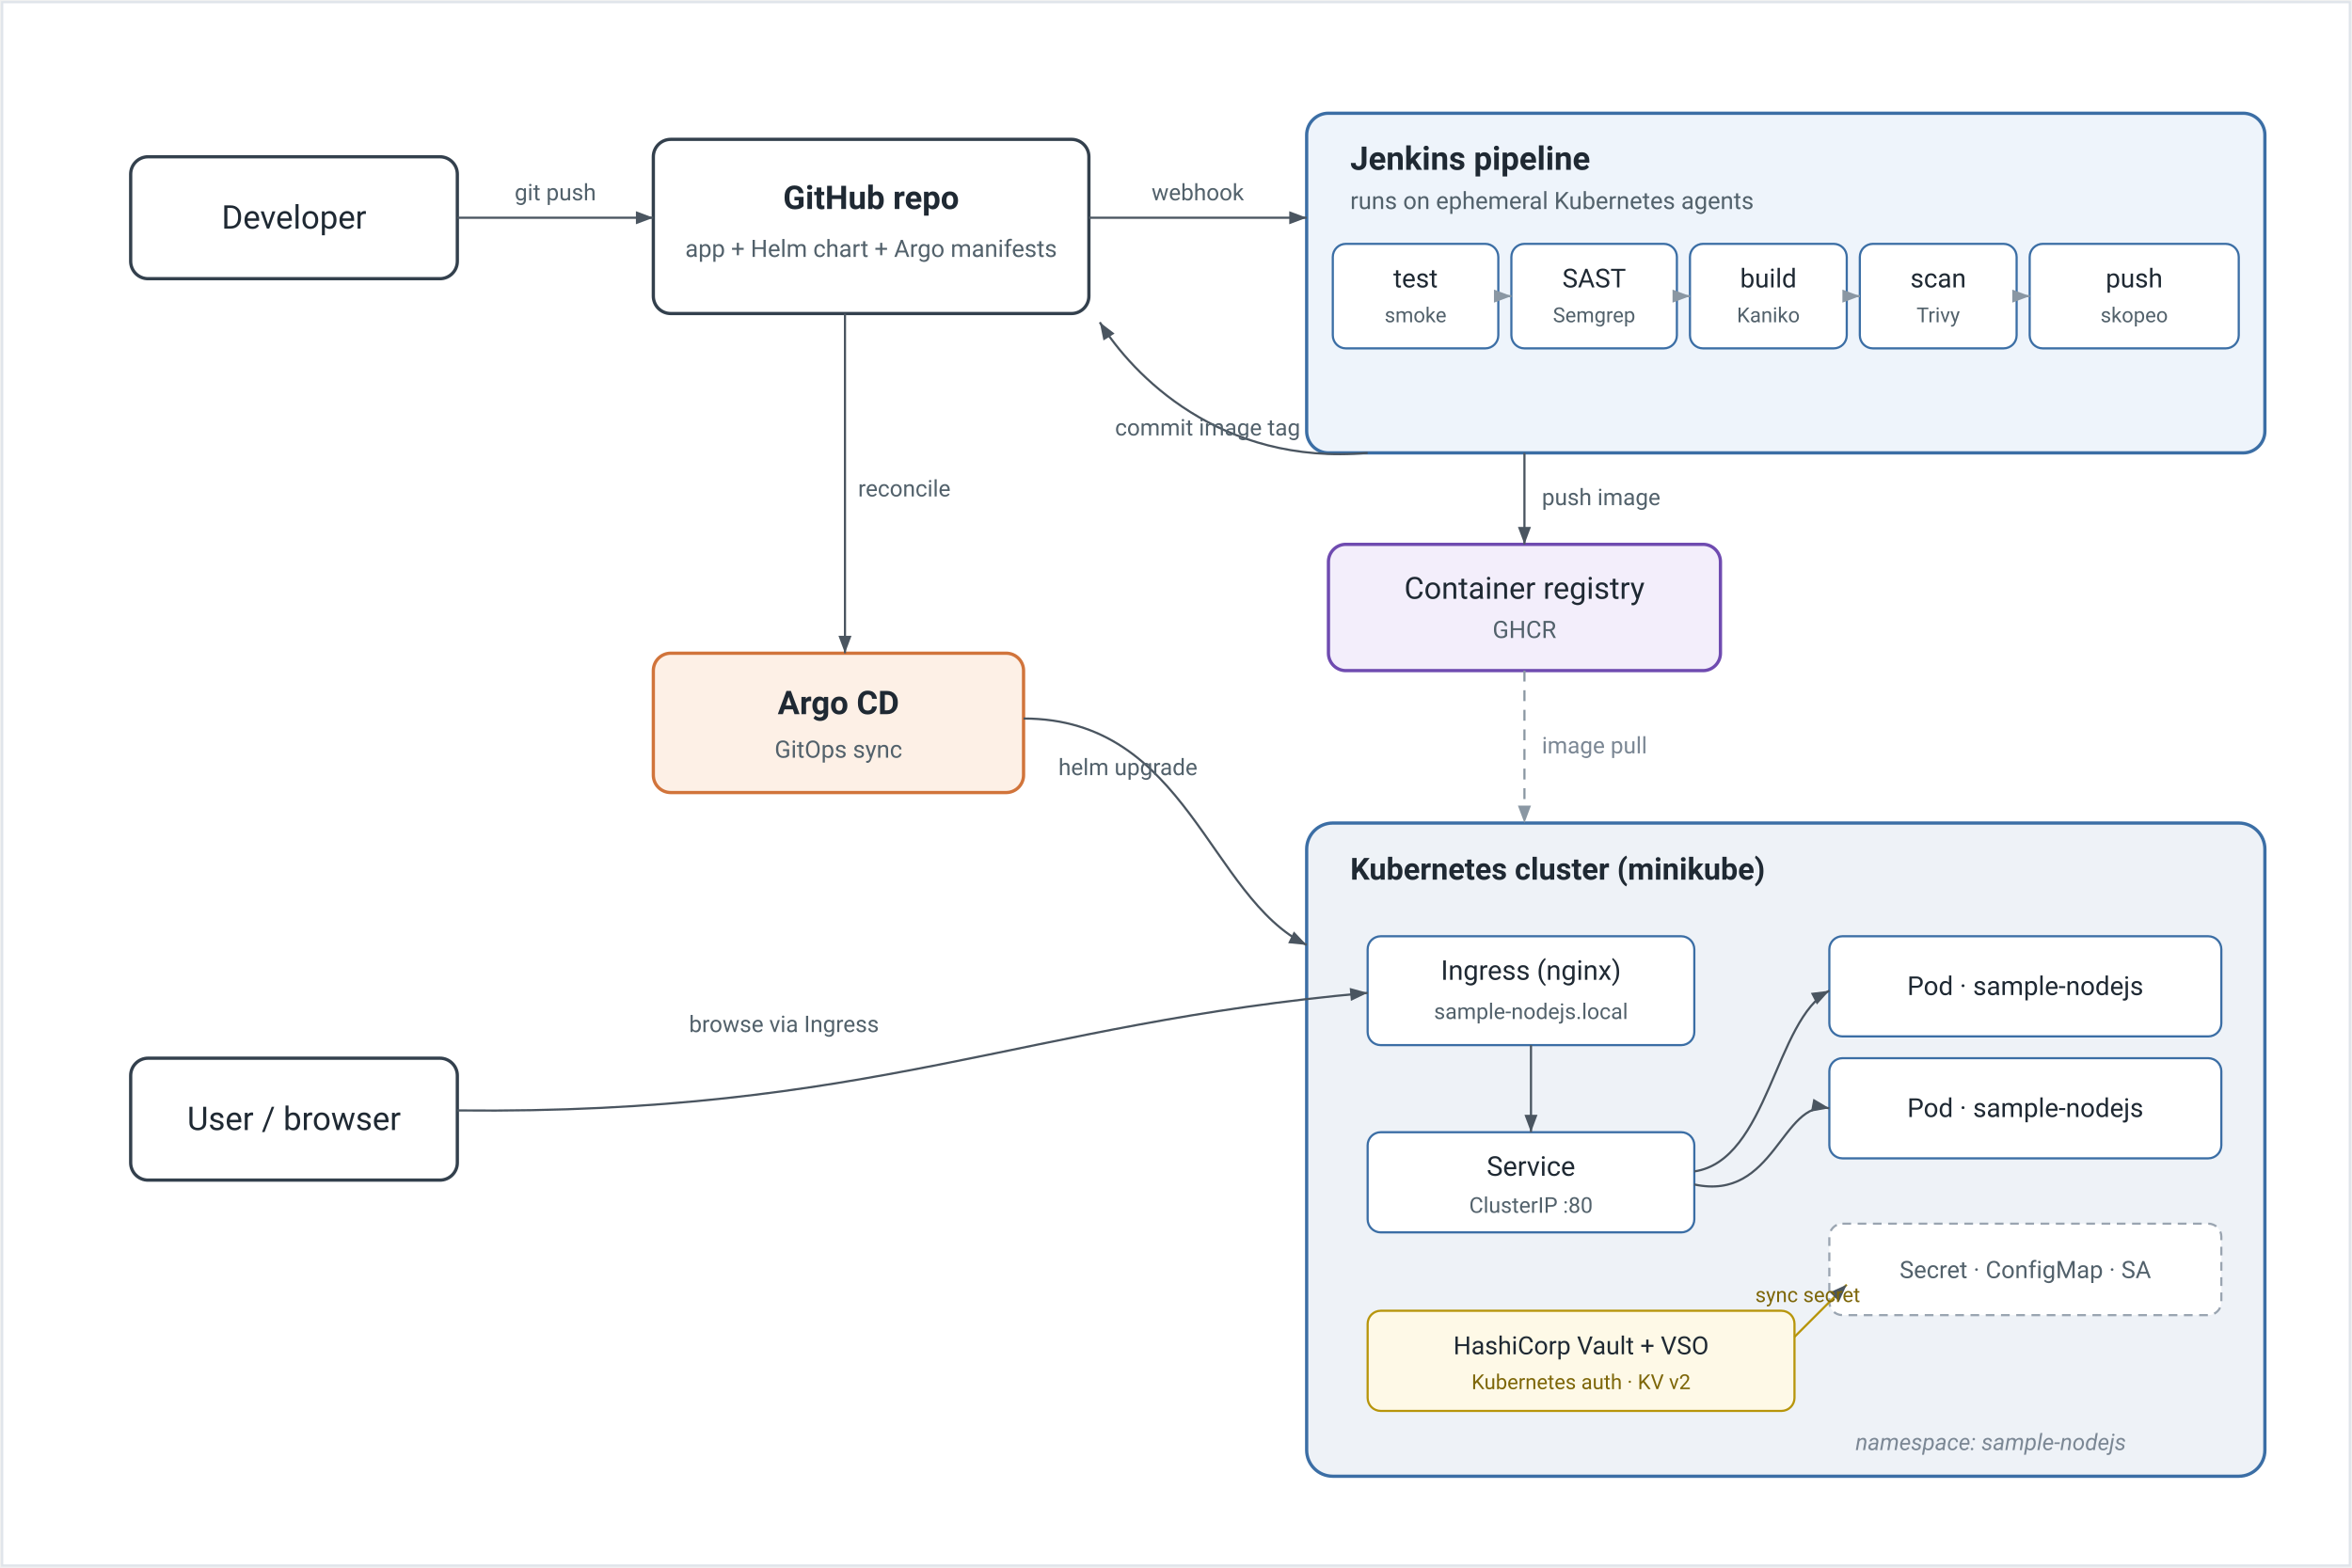
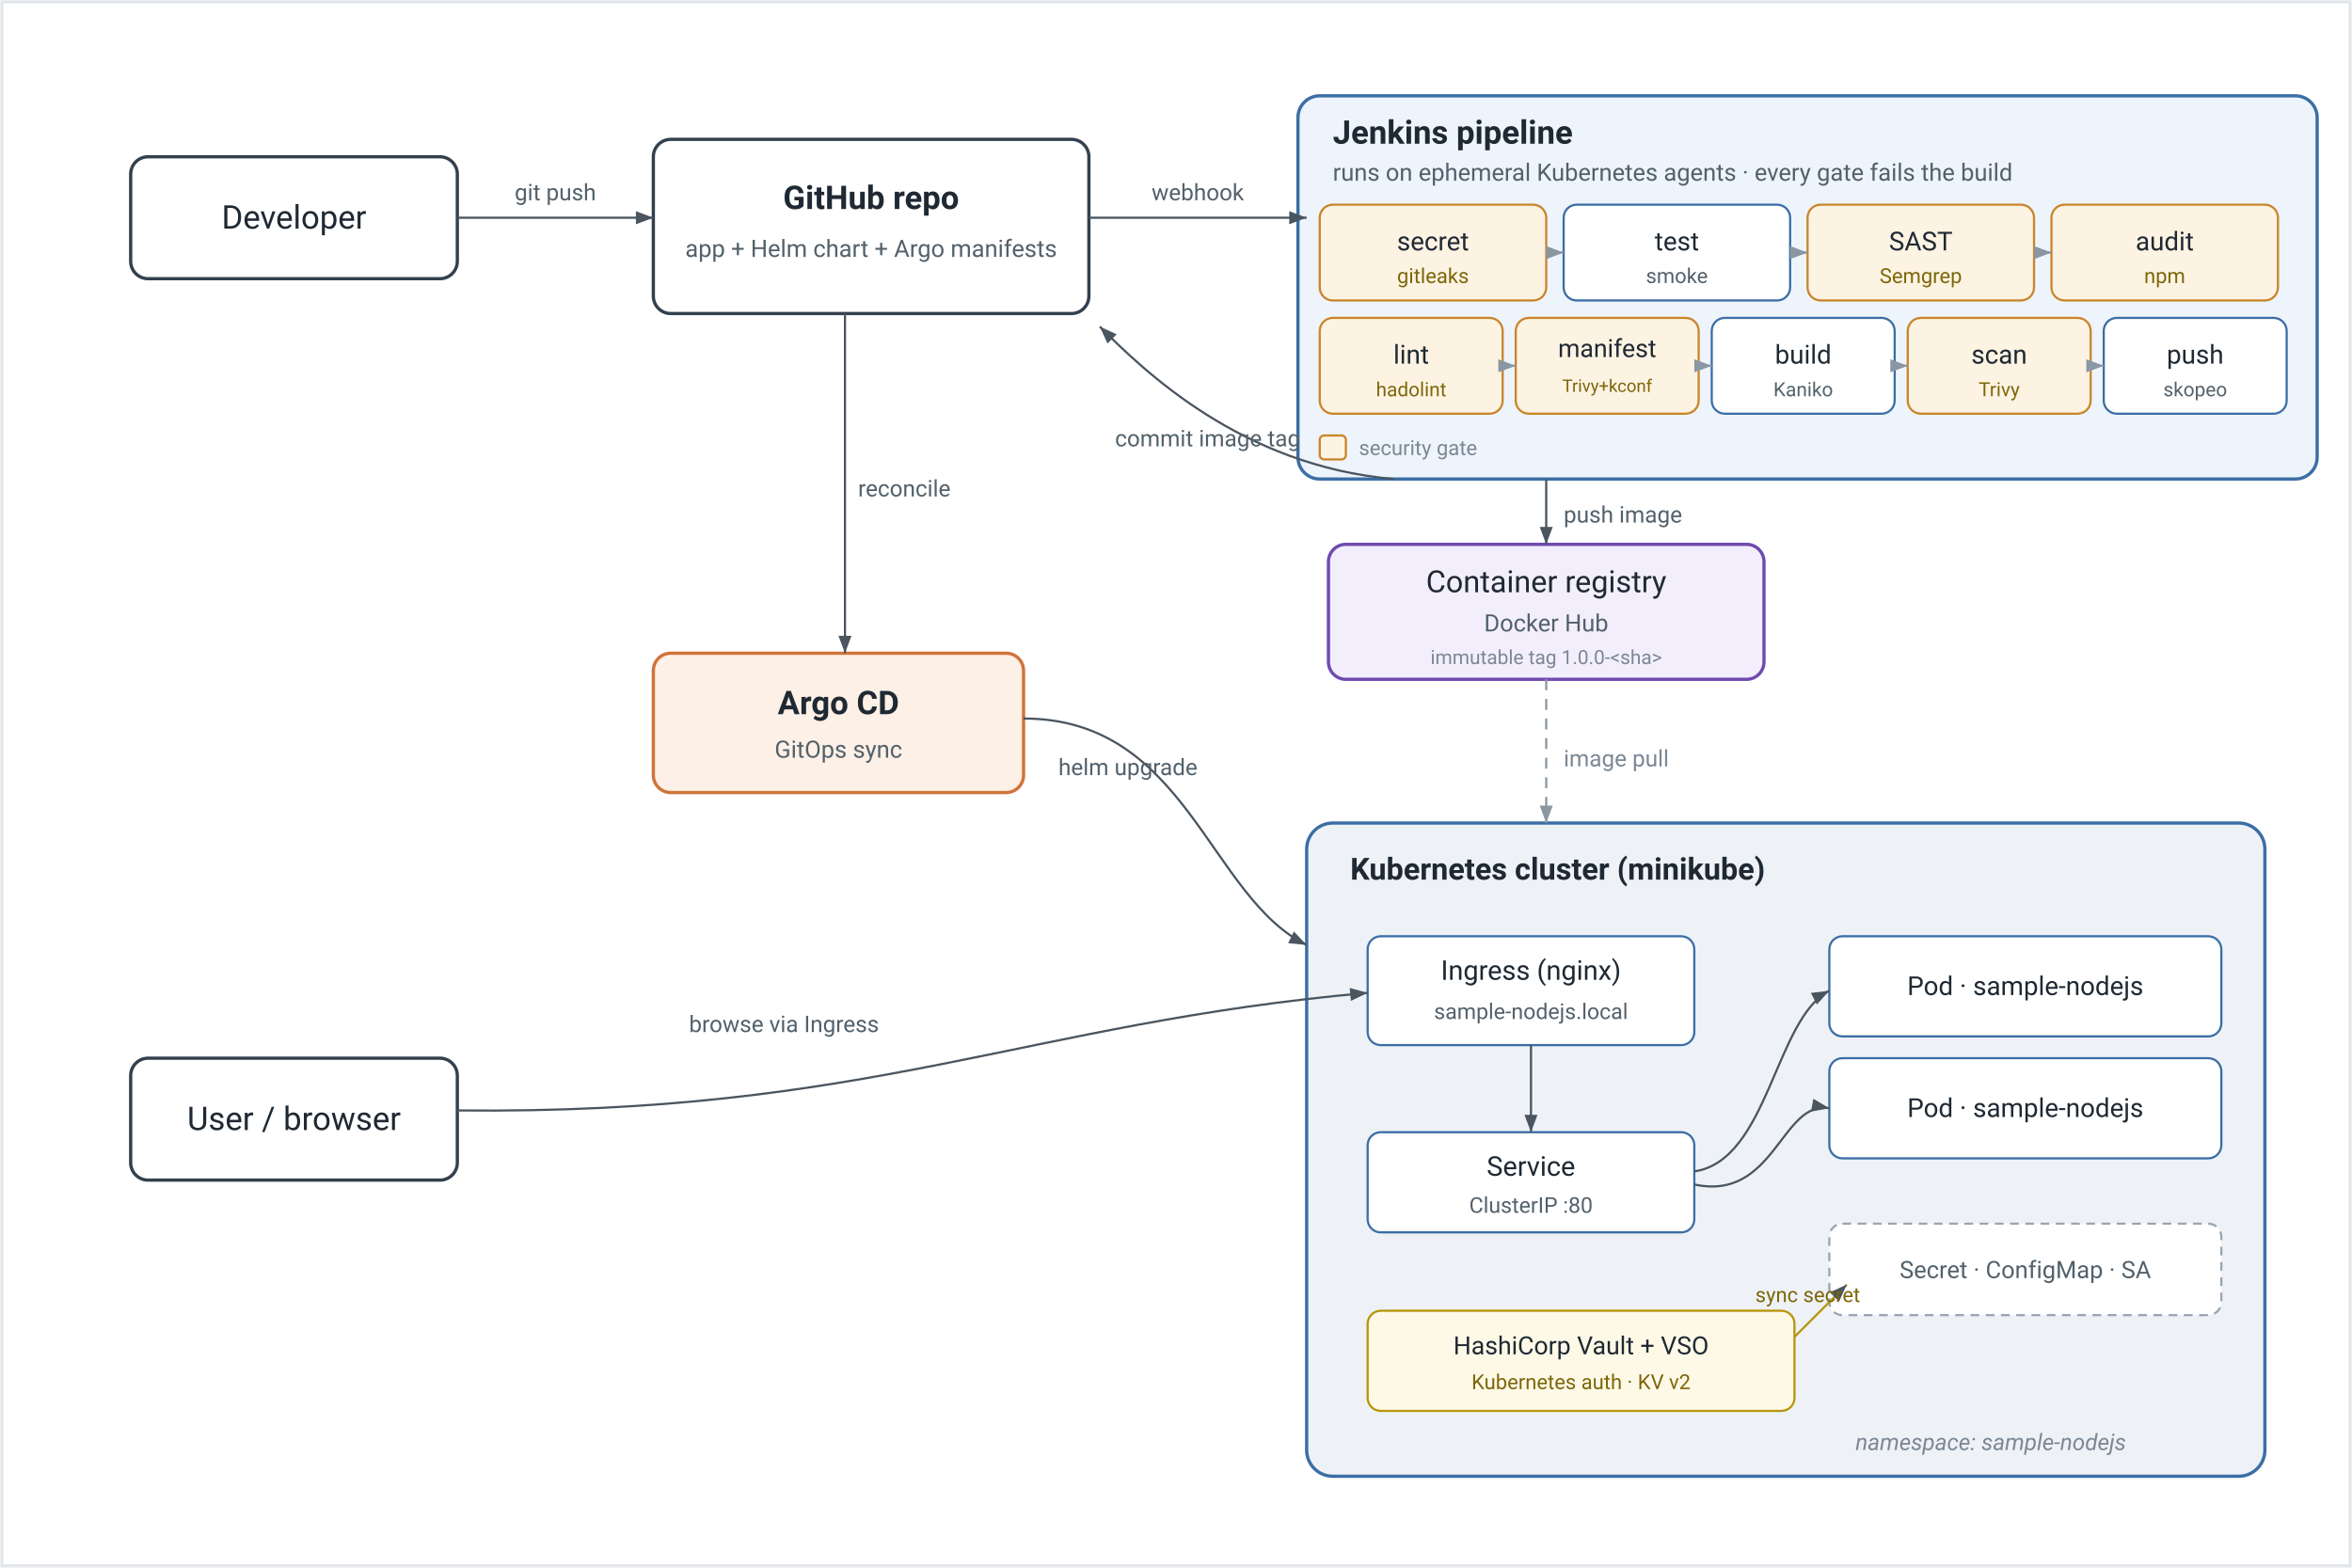
<svg xmlns="http://www.w3.org/2000/svg" viewBox="0 0 1080 720" font-family="Segoe UI, Roboto, Helvetica, Arial, sans-serif">
  <defs>
    <marker id="arrow" markerWidth="10" markerHeight="10" refX="8" refY="3" orient="auto" markerUnits="strokeWidth">
      <path d="M0,0 L8,3 L0,6 z" fill="#4a5560" />
    </marker>
    <marker id="arrowlite" markerWidth="10" markerHeight="10" refX="8" refY="3" orient="auto" markerUnits="strokeWidth">
      <path d="M0,0 L8,3 L0,6 z" fill="#8a97a3" />
    </marker>
  </defs>
  <rect x="1" y="1" width="1078" height="718" fill="#ffffff" stroke="#dfe4ea" />
  <rect x="60" y="72" width="150" height="56" rx="8" fill="#ffffff" stroke="#33404d" stroke-width="1.5" />
  <text x="135" y="105" text-anchor="middle" font-size="15" fill="#1f2933">Developer</text>
  <rect x="300" y="64" width="200" height="80" rx="8" fill="#ffffff" stroke="#33404d" stroke-width="1.5" />
  <text x="400" y="96" text-anchor="middle" font-size="15" font-weight="600" fill="#1f2933">GitHub repo</text>
  <text x="400" y="118" text-anchor="middle" font-size="11" fill="#52616b">app + Helm chart + Argo manifests</text>
-   <rect x="600" y="52" width="440" height="156" rx="10" fill="#eef4fb" stroke="#3b6ea5" stroke-width="1.5" />
-   <text x="620" y="78" font-size="15" font-weight="600" fill="#1f2933">Jenkins pipeline</text>
-   <text x="620" y="96" font-size="11" fill="#52616b">runs on ephemeral Kubernetes agents</text>
-   <rect x="612" y="112" width="76" height="48" rx="6" fill="#ffffff" stroke="#3b6ea5" />
-   <text x="650" y="132" text-anchor="middle" font-size="12" fill="#1f2933">test</text>
-   <text x="650" y="148" text-anchor="middle" font-size="9.5" fill="#52616b">smoke</text>
-   <rect x="694" y="112" width="76" height="48" rx="6" fill="#ffffff" stroke="#3b6ea5" />
-   <text x="732" y="132" text-anchor="middle" font-size="12" fill="#1f2933">SAST</text>
-   <text x="732" y="148" text-anchor="middle" font-size="9.5" fill="#52616b">Semgrep</text>
-   <rect x="776" y="112" width="72" height="48" rx="6" fill="#ffffff" stroke="#3b6ea5" />
-   <text x="812" y="132" text-anchor="middle" font-size="12" fill="#1f2933">build</text>
-   <text x="812" y="148" text-anchor="middle" font-size="9.5" fill="#52616b">Kaniko</text>
-   <rect x="854" y="112" width="72" height="48" rx="6" fill="#ffffff" stroke="#3b6ea5" />
-   <text x="890" y="132" text-anchor="middle" font-size="12" fill="#1f2933">scan</text>
-   <text x="890" y="148" text-anchor="middle" font-size="9.5" fill="#52616b">Trivy</text>
-   <rect x="932" y="112" width="96" height="48" rx="6" fill="#ffffff" stroke="#3b6ea5" />
-   <text x="980" y="132" text-anchor="middle" font-size="12" fill="#1f2933">push</text>
-   <text x="980" y="148" text-anchor="middle" font-size="9.5" fill="#52616b">skopeo</text>
-   <path d="M688,136 H694" stroke="#8a97a3" fill="none" marker-end="url(#arrowlite)" />
-   <path d="M770,136 H776" stroke="#8a97a3" fill="none" marker-end="url(#arrowlite)" />
-   <path d="M848,136 H854" stroke="#8a97a3" fill="none" marker-end="url(#arrowlite)" />
-   <path d="M926,136 H932" stroke="#8a97a3" fill="none" marker-end="url(#arrowlite)" />
-   <rect x="610" y="250" width="180" height="58" rx="8" fill="#f3eefb" stroke="#6f4bb0" stroke-width="1.5" />
-   <text x="700" y="275" text-anchor="middle" font-size="14" fill="#1f2933">Container registry</text>
-   <text x="700" y="293" text-anchor="middle" font-size="11" fill="#52616b">GHCR</text>
+   <rect x="596" y="44" width="468" height="176" rx="10" fill="#eef4fb" stroke="#3b6ea5" stroke-width="1.5" />
+   <text x="612" y="66" font-size="15" font-weight="600" fill="#1f2933">Jenkins pipeline</text>
+   <text x="612" y="83" font-size="11" fill="#52616b">runs on ephemeral Kubernetes agents · every gate fails the build</text>
+   <rect x="606" y="94" width="104" height="44" rx="6" fill="#fdf3e3" stroke="#c9852a" />
+   <text x="658" y="115" text-anchor="middle" font-size="12" fill="#1f2933">secret</text>
+   <text x="658" y="130" text-anchor="middle" font-size="9.5" fill="#7d6608">gitleaks</text>
+   <rect x="718" y="94" width="104" height="44" rx="6" fill="#ffffff" stroke="#3b6ea5" />
+   <text x="770" y="115" text-anchor="middle" font-size="12" fill="#1f2933">test</text>
+   <text x="770" y="130" text-anchor="middle" font-size="9.5" fill="#52616b">smoke</text>
+   <rect x="830" y="94" width="104" height="44" rx="6" fill="#fdf3e3" stroke="#c9852a" />
+   <text x="882" y="115" text-anchor="middle" font-size="12" fill="#1f2933">SAST</text>
+   <text x="882" y="130" text-anchor="middle" font-size="9.5" fill="#7d6608">Semgrep</text>
+   <rect x="942" y="94" width="104" height="44" rx="6" fill="#fdf3e3" stroke="#c9852a" />
+   <text x="994" y="115" text-anchor="middle" font-size="12" fill="#1f2933">audit</text>
+   <text x="994" y="130" text-anchor="middle" font-size="9.5" fill="#7d6608">npm</text>
+   <rect x="606" y="146" width="84" height="44" rx="6" fill="#fdf3e3" stroke="#c9852a" />
+   <text x="648" y="167" text-anchor="middle" font-size="12" fill="#1f2933">lint</text>
+   <text x="648" y="182" text-anchor="middle" font-size="9" fill="#7d6608">hadolint</text>
+   <rect x="696" y="146" width="84" height="44" rx="6" fill="#fdf3e3" stroke="#c9852a" />
+   <text x="738" y="164" text-anchor="middle" font-size="11.5" fill="#1f2933">manifest</text>
+   <text x="738" y="180" text-anchor="middle" font-size="8" fill="#7d6608">Trivy+kconf</text>
+   <rect x="786" y="146" width="84" height="44" rx="6" fill="#ffffff" stroke="#3b6ea5" />
+   <text x="828" y="167" text-anchor="middle" font-size="12" fill="#1f2933">build</text>
+   <text x="828" y="182" text-anchor="middle" font-size="9" fill="#52616b">Kaniko</text>
+   <rect x="876" y="146" width="84" height="44" rx="6" fill="#fdf3e3" stroke="#c9852a" />
+   <text x="918" y="167" text-anchor="middle" font-size="12" fill="#1f2933">scan</text>
+   <text x="918" y="182" text-anchor="middle" font-size="9" fill="#7d6608">Trivy</text>
+   <rect x="966" y="146" width="84" height="44" rx="6" fill="#ffffff" stroke="#3b6ea5" />
+   <text x="1008" y="167" text-anchor="middle" font-size="12" fill="#1f2933">push</text>
+   <text x="1008" y="182" text-anchor="middle" font-size="9" fill="#52616b">skopeo</text>
+   <rect x="606" y="200" width="12" height="11" rx="2" fill="#fdf3e3" stroke="#c9852a" />
+   <text x="624" y="209" font-size="9.5" fill="#7b8794">security gate</text>
+   <path d="M710,116 H718" stroke="#8a97a3" fill="none" marker-end="url(#arrowlite)" />
+   <path d="M822,116 H830" stroke="#8a97a3" fill="none" marker-end="url(#arrowlite)" />
+   <path d="M934,116 H942" stroke="#8a97a3" fill="none" marker-end="url(#arrowlite)" />
+   <path d="M690,168 H696" stroke="#8a97a3" fill="none" marker-end="url(#arrowlite)" />
+   <path d="M780,168 H786" stroke="#8a97a3" fill="none" marker-end="url(#arrowlite)" />
+   <path d="M870,168 H876" stroke="#8a97a3" fill="none" marker-end="url(#arrowlite)" />
+   <path d="M960,168 H966" stroke="#8a97a3" fill="none" marker-end="url(#arrowlite)" />
+   <rect x="610" y="250" width="200" height="62" rx="8" fill="#f3eefb" stroke="#6f4bb0" stroke-width="1.5" />
+   <text x="710" y="272" text-anchor="middle" font-size="14" fill="#1f2933">Container registry</text>
+   <text x="710" y="290" text-anchor="middle" font-size="11" fill="#52616b">Docker Hub</text>
+   <text x="710" y="305" text-anchor="middle" font-size="9" fill="#7b8794">immutable tag 1.0.0-&lt;sha&gt;</text>
  <rect x="300" y="300" width="170" height="64" rx="8" fill="#fdf0e6" stroke="#d1743b" stroke-width="1.5" />
  <text x="385" y="328" text-anchor="middle" font-size="15" font-weight="600" fill="#1f2933">Argo CD</text>
  <text x="385" y="348" text-anchor="middle" font-size="11" fill="#52616b">GitOps sync</text>
  <rect x="600" y="378" width="440" height="300" rx="12" fill="#eef2f7" stroke="#3b6ea5" stroke-width="1.5" />
  <text x="620" y="404" font-size="14" font-weight="600" fill="#1f2933">Kubernetes cluster (minikube)</text>
  <rect x="628" y="430" width="150" height="50" rx="6" fill="#ffffff" stroke="#3b6ea5" />
  <text x="703" y="450" text-anchor="middle" font-size="12.5" fill="#1f2933">Ingress (nginx)</text>
  <text x="703" y="468" text-anchor="middle" font-size="10" fill="#52616b">sample-nodejs.local</text>
  <rect x="628" y="520" width="150" height="46" rx="6" fill="#ffffff" stroke="#3b6ea5" />
  <text x="703" y="540" text-anchor="middle" font-size="12.5" fill="#1f2933">Service</text>
  <text x="703" y="557" text-anchor="middle" font-size="10" fill="#52616b">ClusterIP :80</text>
  <rect x="840" y="430" width="180" height="46" rx="6" fill="#ffffff" stroke="#3b6ea5" />
  <text x="930" y="457" text-anchor="middle" font-size="12" fill="#1f2933">Pod · sample-nodejs</text>
  <rect x="840" y="486" width="180" height="46" rx="6" fill="#ffffff" stroke="#3b6ea5" />
  <text x="930" y="513" text-anchor="middle" font-size="12" fill="#1f2933">Pod · sample-nodejs</text>
  <rect x="840" y="562" width="180" height="42" rx="6" fill="#ffffff" stroke="#9aa5b1" stroke-dasharray="4 3" />
  <text x="930" y="587" text-anchor="middle" font-size="11" fill="#52616b">Secret · ConfigMap · SA</text>
  <rect x="628" y="602" width="196" height="46" rx="6" fill="#fef9e7" stroke="#b7950b" />
  <text x="726" y="622" text-anchor="middle" font-size="11.5" fill="#1f2933">HashiCorp Vault + VSO</text>
  <text x="726" y="638" text-anchor="middle" font-size="9.5" fill="#7d6608">Kubernetes auth · KV v2</text>
  <path d="M824,614 L 848,590" stroke="#b7950b" fill="none" marker-end="url(#arrow)" />
  <text x="806" y="598" font-size="9.5" fill="#7d6608">sync secret</text>
  <text x="852" y="666" font-size="10.5" font-style="italic" fill="#7b8794">namespace: sample-nodejs</text>
  <path d="M703,480 V520" stroke="#4a5560" fill="none" marker-end="url(#arrow)" />
  <path d="M778,538 C 812,533 815,468 840,455" stroke="#4a5560" fill="none" marker-end="url(#arrow)" />
  <path d="M778,544 C 815,552 818,505 840,509" stroke="#4a5560" fill="none" marker-end="url(#arrow)" />
  <rect x="60" y="486" width="150" height="56" rx="8" fill="#ffffff" stroke="#33404d" stroke-width="1.5" />
  <text x="135" y="519" text-anchor="middle" font-size="15" fill="#1f2933">User / browser</text>
  <path d="M210,100 H300" stroke="#4a5560" fill="none" marker-end="url(#arrow)" />
  <text x="255" y="92" text-anchor="middle" font-size="10.5" fill="#52616b">git push</text>
  <path d="M500,100 H600" stroke="#4a5560" fill="none" marker-end="url(#arrow)" />
  <text x="550" y="92" text-anchor="middle" font-size="10.5" fill="#52616b">webhook</text>
-   <path d="M700,208 V250" stroke="#4a5560" fill="none" marker-end="url(#arrow)" />
-   <text x="708" y="232" font-size="10.5" fill="#52616b">push image</text>
-   <path d="M628,208 C 560,214 520,172 505,148" stroke="#4a5560" fill="none" marker-end="url(#arrow)" />
-   <text x="512" y="200" font-size="10.5" fill="#52616b">commit image tag</text>
+   <path d="M710,220 V250" stroke="#4a5560" fill="none" marker-end="url(#arrow)" />
+   <text x="718" y="240" font-size="10.5" fill="#52616b">push image</text>
+   <path d="M640,220 C 570,214 525,170 505,150" stroke="#4a5560" fill="none" marker-end="url(#arrow)" />
+   <text x="512" y="205" font-size="10.5" fill="#52616b">commit image tag</text>
  <path d="M388,144 V300" stroke="#4a5560" fill="none" marker-end="url(#arrow)" />
  <text x="394" y="228" font-size="10.5" fill="#52616b">reconcile</text>
  <path d="M470,330 C 545,330 555,412 600,434" stroke="#4a5560" fill="none" marker-end="url(#arrow)" />
  <text x="486" y="356" font-size="10.5" fill="#52616b">helm upgrade</text>
-   <path d="M700,308 V378" stroke="#8a97a3" stroke-dasharray="5 4" fill="none" marker-end="url(#arrowlite)" />
-   <text x="708" y="346" font-size="10.5" fill="#7b8794">image pull</text>
+   <path d="M710,312 V378" stroke="#8a97a3" stroke-dasharray="5 4" fill="none" marker-end="url(#arrowlite)" />
+   <text x="718" y="352" font-size="10.5" fill="#7b8794">image pull</text>
  <path d="M210,510 C 400,512 470,470 628,456" stroke="#4a5560" fill="none" marker-end="url(#arrow)" />
  <text x="360" y="474" text-anchor="middle" font-size="10.5" fill="#52616b">browse via Ingress</text>
</svg>
